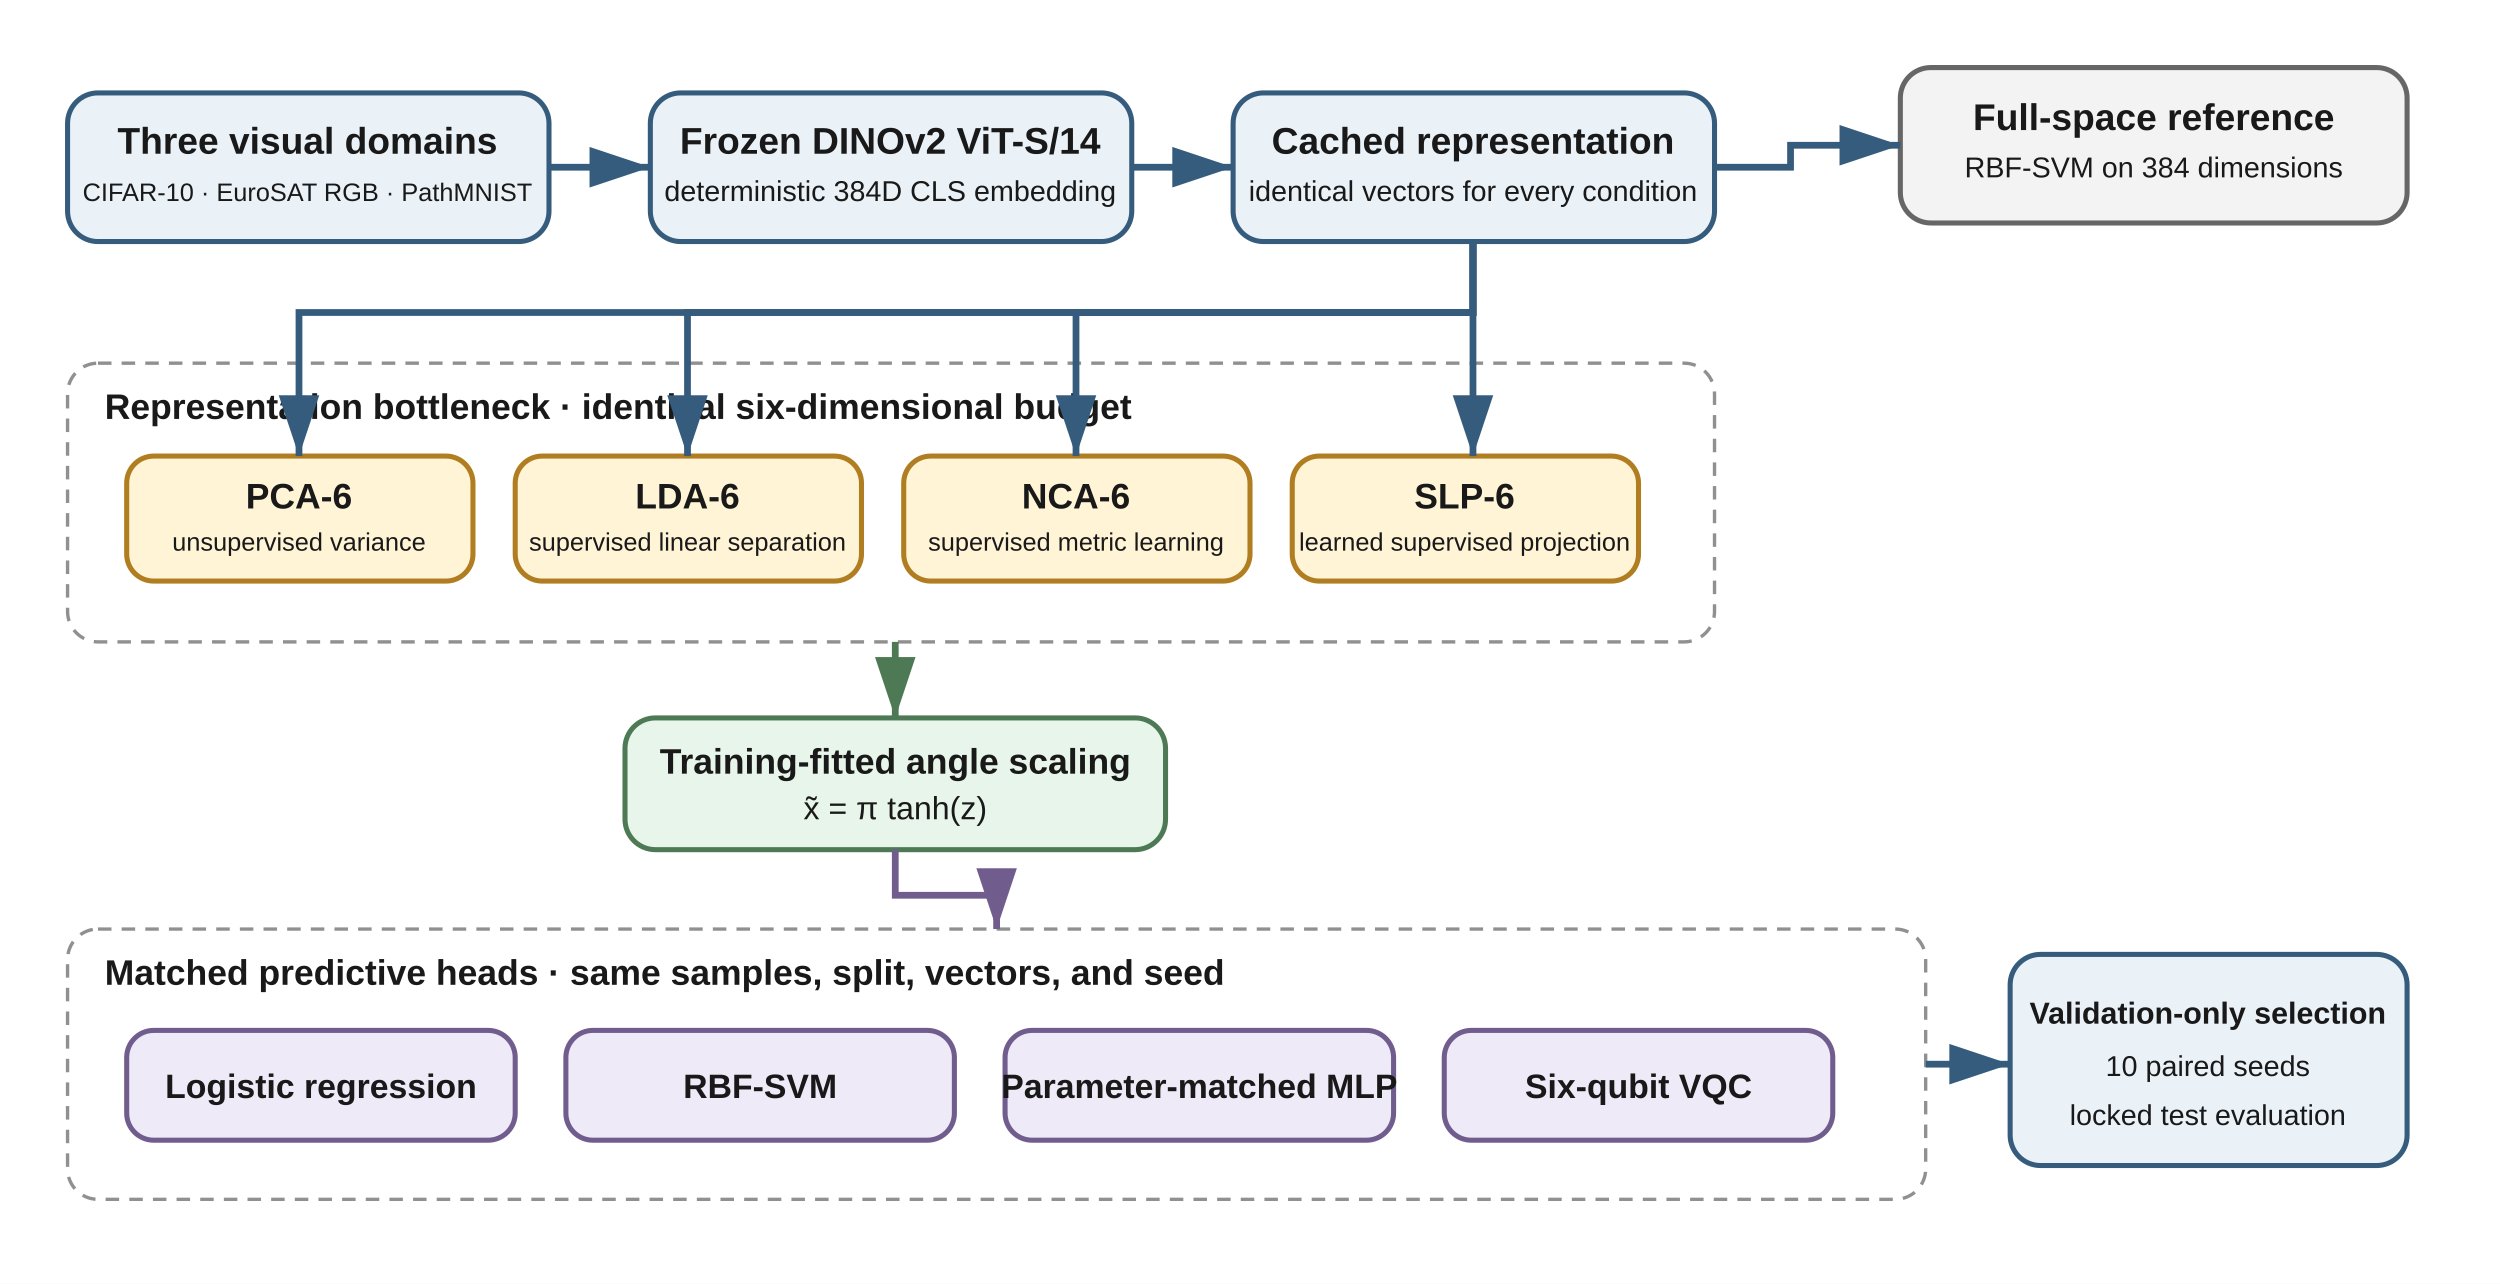
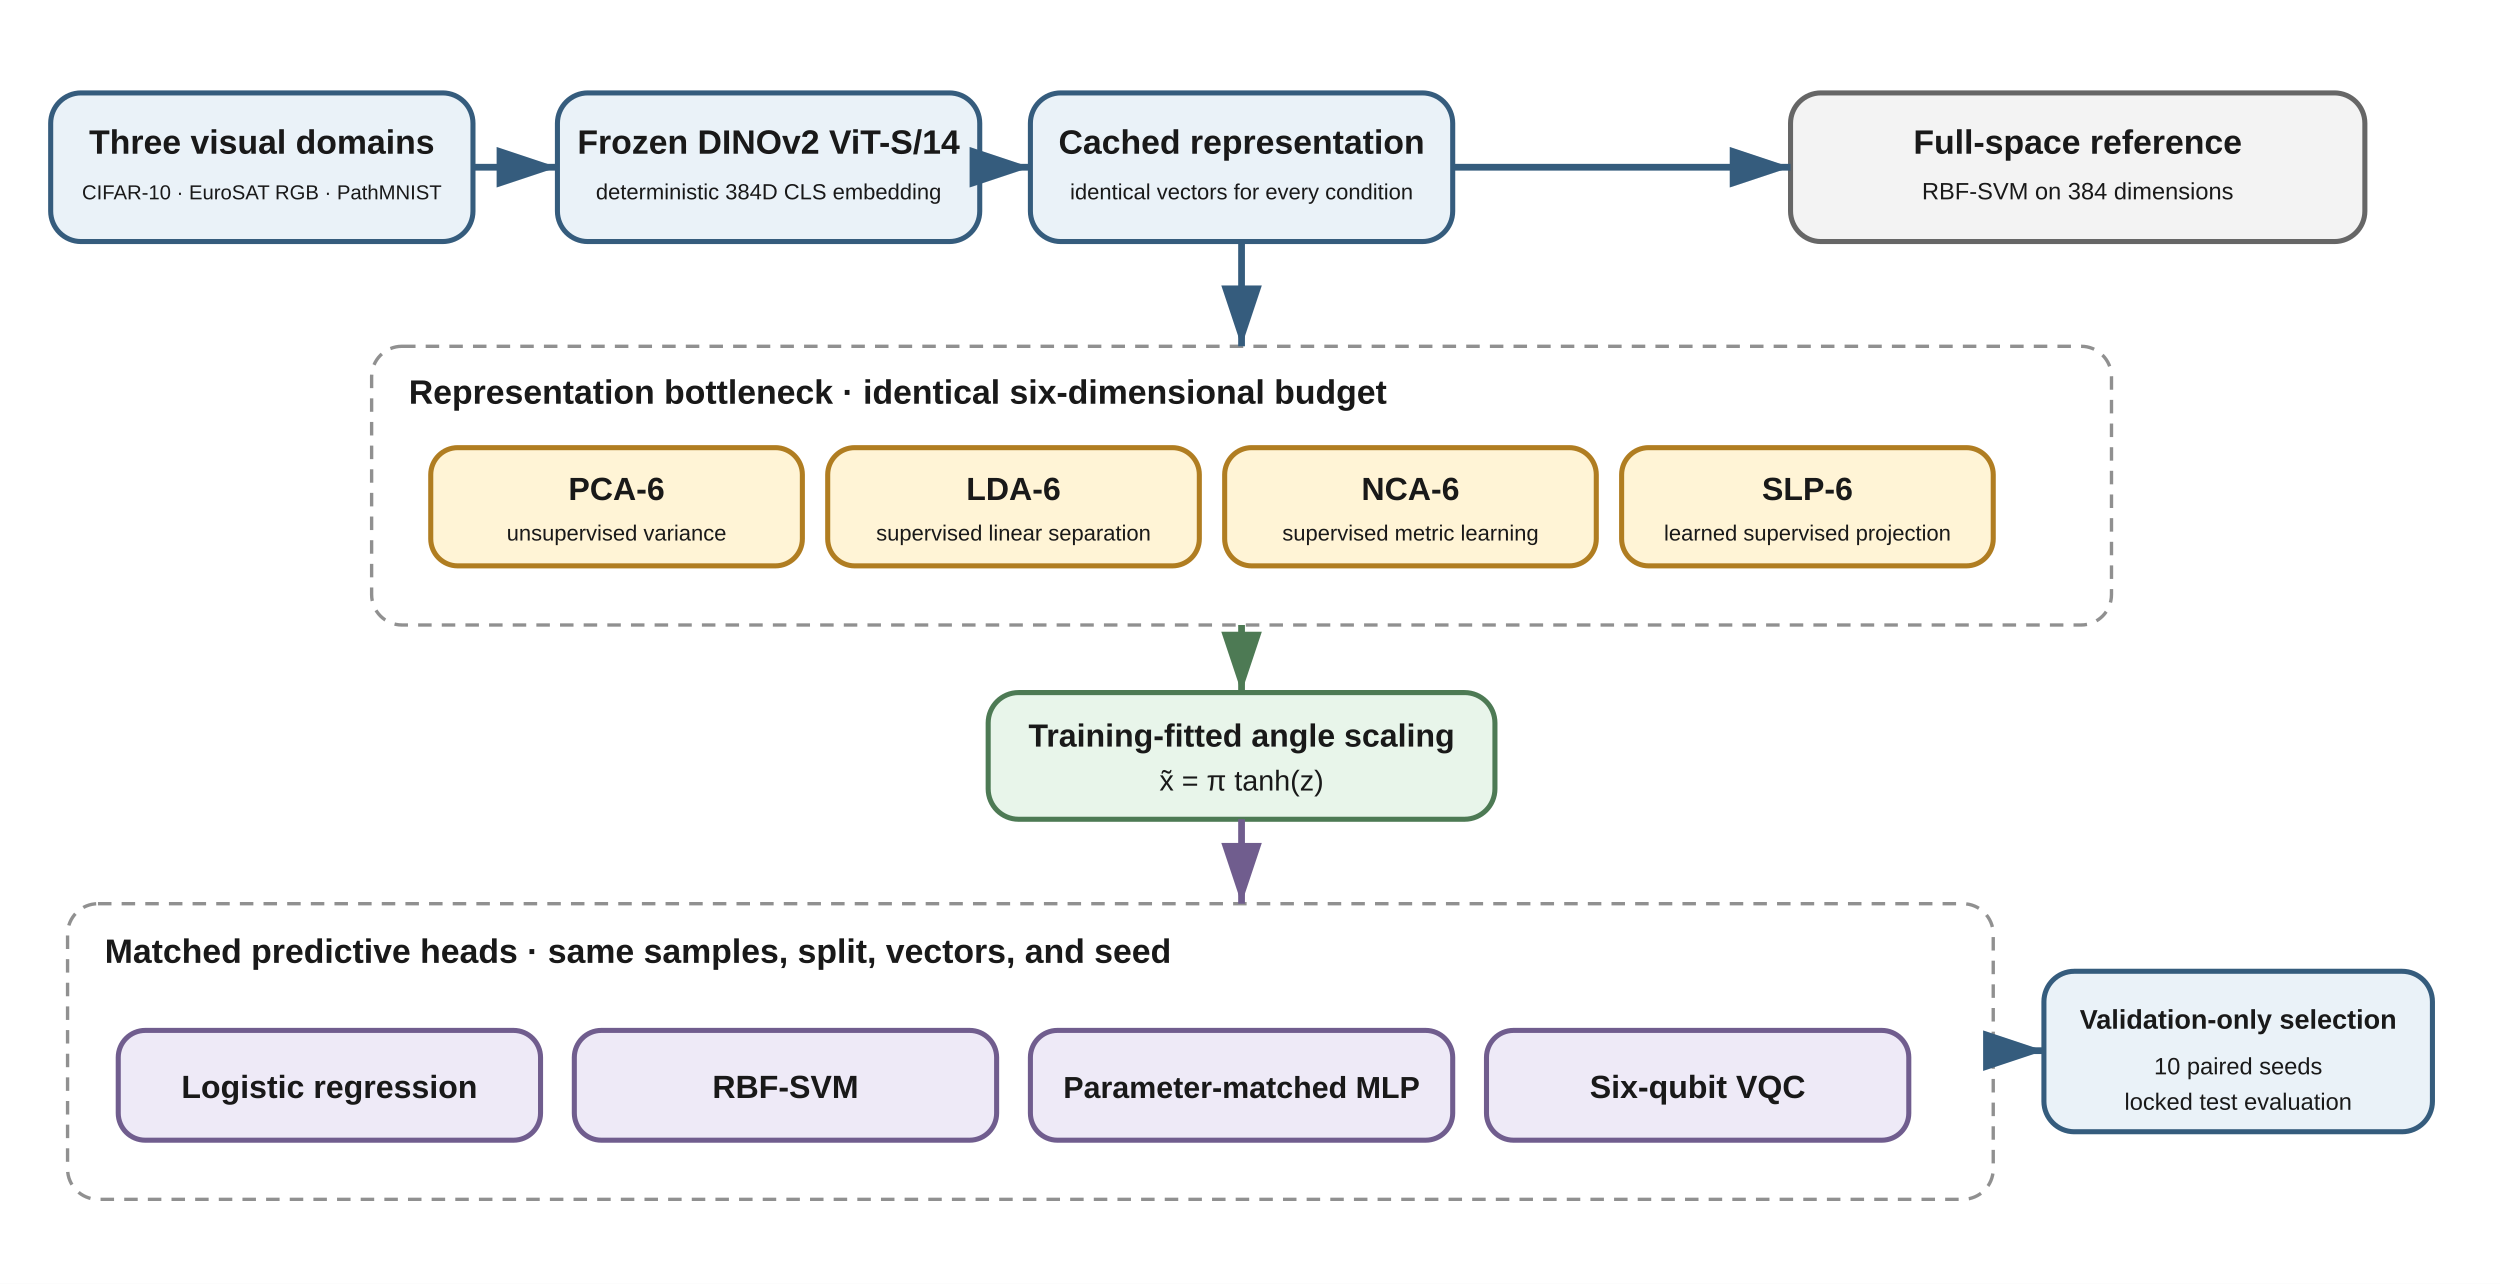
<svg xmlns="http://www.w3.org/2000/svg" width="1480" height="760" viewBox="0 0 1480 760">
  <defs>
    <marker id="arrow" markerWidth="10" markerHeight="10" refX="9" refY="3" orient="auto" markerUnits="strokeWidth">
      <path d="M0,0 L0,6 L9,3 z" fill="context-stroke" />
    </marker>
  </defs>
  <rect width="1480" height="760" fill="white" />
  <g font-family="Arial, sans-serif" text-anchor="middle" fill="#191919">
    <g stroke="#355C7D" stroke-width="3" fill="#EAF2F8">
-       <rect x="40" y="55" width="285" height="88" rx="18" />
-       <rect x="385" y="55" width="285" height="88" rx="18" />
-       <rect x="730" y="55" width="285" height="88" rx="18" />
-       <rect x="1190" y="565" width="235" height="125" rx="18" />
+       <rect x="30" y="55" width="250" height="88" rx="18" />
+       <rect x="330" y="55" width="250" height="88" rx="18" />
+       <rect x="610" y="55" width="250" height="88" rx="18" />
+       <rect x="1210" y="575" width="230" height="95" rx="18" />
    </g>
    <g stroke="#666" stroke-width="3" fill="#F3F3F3">
-       <rect x="1125" y="40" width="300" height="92" rx="18" />
+       <rect x="1060" y="55" width="340" height="88" rx="18" />
    </g>
-     <g font-size="22" font-weight="700">
-       <text x="182" y="91">Three visual domains</text>
-       <text x="527" y="91">Frozen DINOv2 ViT-S/14</text>
-       <text x="872" y="91">Cached representation</text>
-       <text x="1275" y="77">Full-space reference</text>
+     <g font-size="20" font-weight="700">
+       <text x="155" y="91">Three visual domains</text>
+       <text x="455" y="91">Frozen DINOv2 ViT-S/14</text>
+       <text x="735" y="91">Cached representation</text>
+       <text x="1230" y="91">Full-space reference</text>
    </g>
-     <g font-size="17">
-       <text x="182" y="119" font-size="15">CIFAR-10 · EuroSAT RGB · PathMNIST</text>
-       <text x="527" y="119">deterministic 384D CLS embedding</text>
-       <text x="872" y="119">identical vectors for every condition</text>
-       <text x="1275" y="105">RBF-SVM on 384 dimensions</text>
+     <g font-size="13">
+       <text x="155" y="118" font-size="12">CIFAR-10 · EuroSAT RGB · PathMNIST</text>
+       <text x="455" y="118">deterministic 384D CLS embedding</text>
+       <text x="735" y="118">identical vectors for every condition</text>
+       <text x="1230" y="118" font-size="14">RBF-SVM on 384 dimensions</text>
    </g>
    <g fill="none" stroke="#909090" stroke-width="2" stroke-dasharray="8 6">
-       <rect x="40" y="215" width="975" height="165" rx="18" />
-       <rect x="40" y="550" width="1100" height="160" rx="18" />
+       <rect x="220" y="205" width="1030" height="165" rx="18" />
+       <rect x="40" y="535" width="1140" height="175" rx="18" />
    </g>
-     <g text-anchor="start" font-size="21" font-weight="700">
-       <text x="62" y="248">Representation bottleneck · identical six-dimensional budget</text>
-       <text x="62" y="583">Matched predictive heads · same samples, split, vectors, and seed</text>
+     <g text-anchor="start" font-size="20" font-weight="700">
+       <text x="242" y="239">Representation bottleneck · identical six-dimensional budget</text>
+       <text x="62" y="570">Matched predictive heads · same samples, split, vectors, and seed</text>
    </g>
    <g stroke="#B07D21" stroke-width="3" fill="#FFF4D6">
-       <rect x="75" y="270" width="205" height="74" rx="16" />
-       <rect x="305" y="270" width="205" height="74" rx="16" />
-       <rect x="535" y="270" width="205" height="74" rx="16" />
-       <rect x="765" y="270" width="205" height="74" rx="16" />
+       <rect x="255" y="265" width="220" height="70" rx="16" />
+       <rect x="490" y="265" width="220" height="70" rx="16" />
+       <rect x="725" y="265" width="220" height="70" rx="16" />
+       <rect x="960" y="265" width="220" height="70" rx="16" />
    </g>
-     <g font-size="21" font-weight="700">
-       <text x="177" y="301">PCA-6</text>
-       <text x="407" y="301">LDA-6</text>
-       <text x="637" y="301">NCA-6</text>
-       <text x="867" y="301">SLP-6</text>
+     <g font-size="19" font-weight="700">
+       <text x="365" y="296">PCA-6</text>
+       <text x="600" y="296">LDA-6</text>
+       <text x="835" y="296">NCA-6</text>
+       <text x="1070" y="296">SLP-6</text>
    </g>
-     <g font-size="15">
-       <text x="177" y="326">unsupervised variance</text>
-       <text x="407" y="326">supervised linear separation</text>
-       <text x="637" y="326">supervised metric learning</text>
-       <text x="867" y="326">learned supervised projection</text>
+     <g font-size="13">
+       <text x="365" y="320">unsupervised variance</text>
+       <text x="600" y="320">supervised linear separation</text>
+       <text x="835" y="320">supervised metric learning</text>
+       <text x="1070" y="320">learned supervised projection</text>
    </g>
    <g stroke="#4D7A54" stroke-width="3" fill="#E8F5EA">
-       <rect x="370" y="425" width="320" height="78" rx="18" />
+       <rect x="585" y="410" width="300" height="75" rx="18" />
    </g>
-     <text x="530" y="458" font-size="21" font-weight="700">Training-fitted angle scaling</text>
-     <text x="530" y="485" font-size="19">x̃ = π tanh(z)</text>
+     <text x="735" y="442" font-size="19" font-weight="700">Training-fitted angle scaling</text>
+     <text x="735" y="468" font-size="17">x̃ = π tanh(z)</text>
    <g stroke="#705D8E" stroke-width="3" fill="#EEEAF7">
-       <rect x="75" y="610" width="230" height="65" rx="16" />
-       <rect x="335" y="610" width="230" height="65" rx="16" />
-       <rect x="595" y="610" width="230" height="65" rx="16" />
-       <rect x="855" y="610" width="230" height="65" rx="16" />
+       <rect x="70" y="610" width="250" height="65" rx="16" />
+       <rect x="340" y="610" width="250" height="65" rx="16" />
+       <rect x="610" y="610" width="250" height="65" rx="16" />
+       <rect x="880" y="610" width="250" height="65" rx="16" />
    </g>
-     <g font-size="20" font-weight="700">
-       <text x="190" y="650">Logistic regression</text>
-       <text x="450" y="650">RBF-SVM</text>
-       <text x="710" y="650">Parameter-matched MLP</text>
-       <text x="970" y="650">Six-qubit VQC</text>
+     <g font-size="19" font-weight="700">
+       <text x="195" y="650">Logistic regression</text>
+       <text x="465" y="650">RBF-SVM</text>
+       <text x="735" y="650" font-size="18">Parameter-matched MLP</text>
+       <text x="1005" y="650">Six-qubit VQC</text>
    </g>
-     <g font-size="18" font-weight="700">
-       <text x="1307" y="606">Validation-only selection</text>
+     <g font-size="16" font-weight="700">
+       <text x="1325" y="609">Validation-only selection</text>
    </g>
-     <g font-size="17">
-       <text x="1307" y="637">10 paired seeds</text>
-       <text x="1307" y="666">locked test evaluation</text>
+     <g font-size="14">
+       <text x="1325" y="636">10 paired seeds</text>
+       <text x="1325" y="657">locked test evaluation</text>
    </g>
  </g>
  <g fill="none" stroke="#355C7D" stroke-width="4" marker-end="url(#arrow)">
-     <path d="M325 99 H385" />
-     <path d="M670 99 H730" />
-     <path d="M1015 99 H1060 V86 H1125" />
-     <path d="M872 143 V185 H177 V270" />
-     <path d="M872 143 V185 H407 V270" />
-     <path d="M872 143 V185 H637 V270" />
-     <path d="M872 143 V270" />
-     <path d="M1140 630 H1190" />
+     <path d="M280 99 H330" />
+     <path d="M580 99 H610" />
+     <path d="M860 99 H1060" />
+     <path d="M735 143 V205" />
+     <path d="M1180 622 H1210" />
  </g>
  <g fill="none" stroke="#4D7A54" stroke-width="4" marker-end="url(#arrow)">
-     <path d="M530 380 V425" />
+     <path d="M735 370 V410" />
  </g>
  <g fill="none" stroke="#705D8E" stroke-width="4" marker-end="url(#arrow)">
-     <path d="M530 503 V530 H590 V550" />
+     <path d="M735 485 V535" />
  </g>
</svg>
